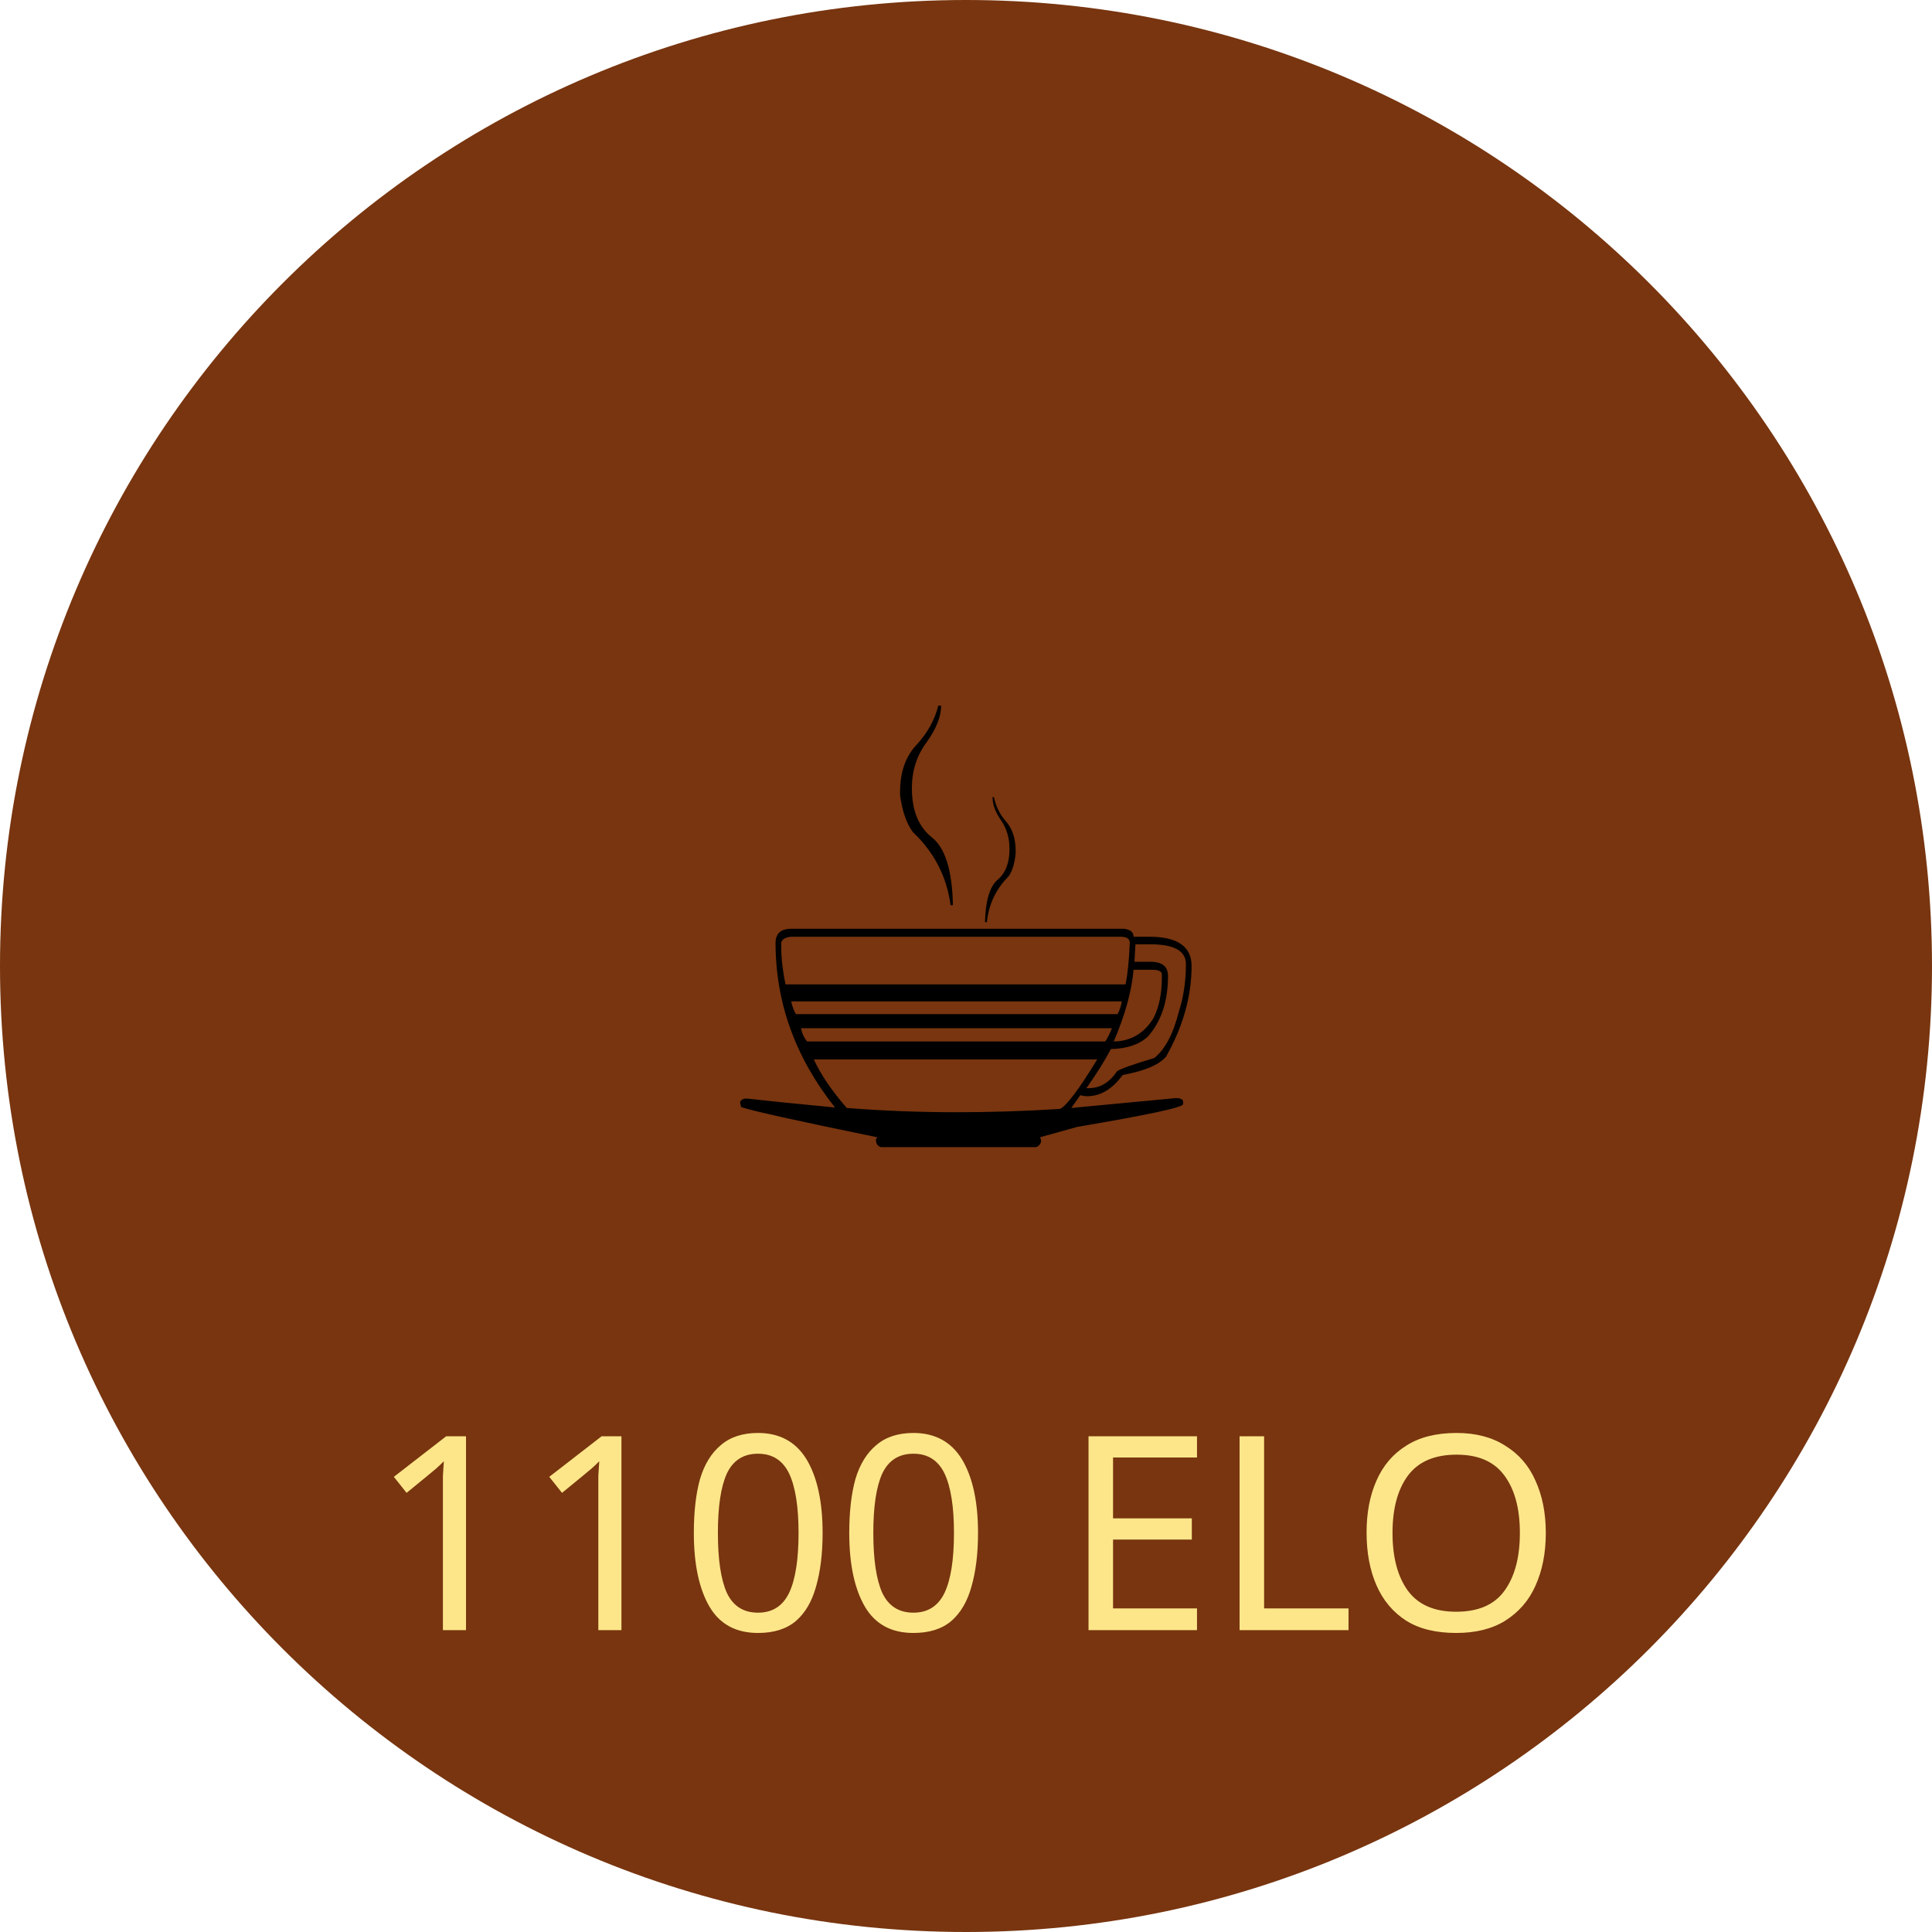
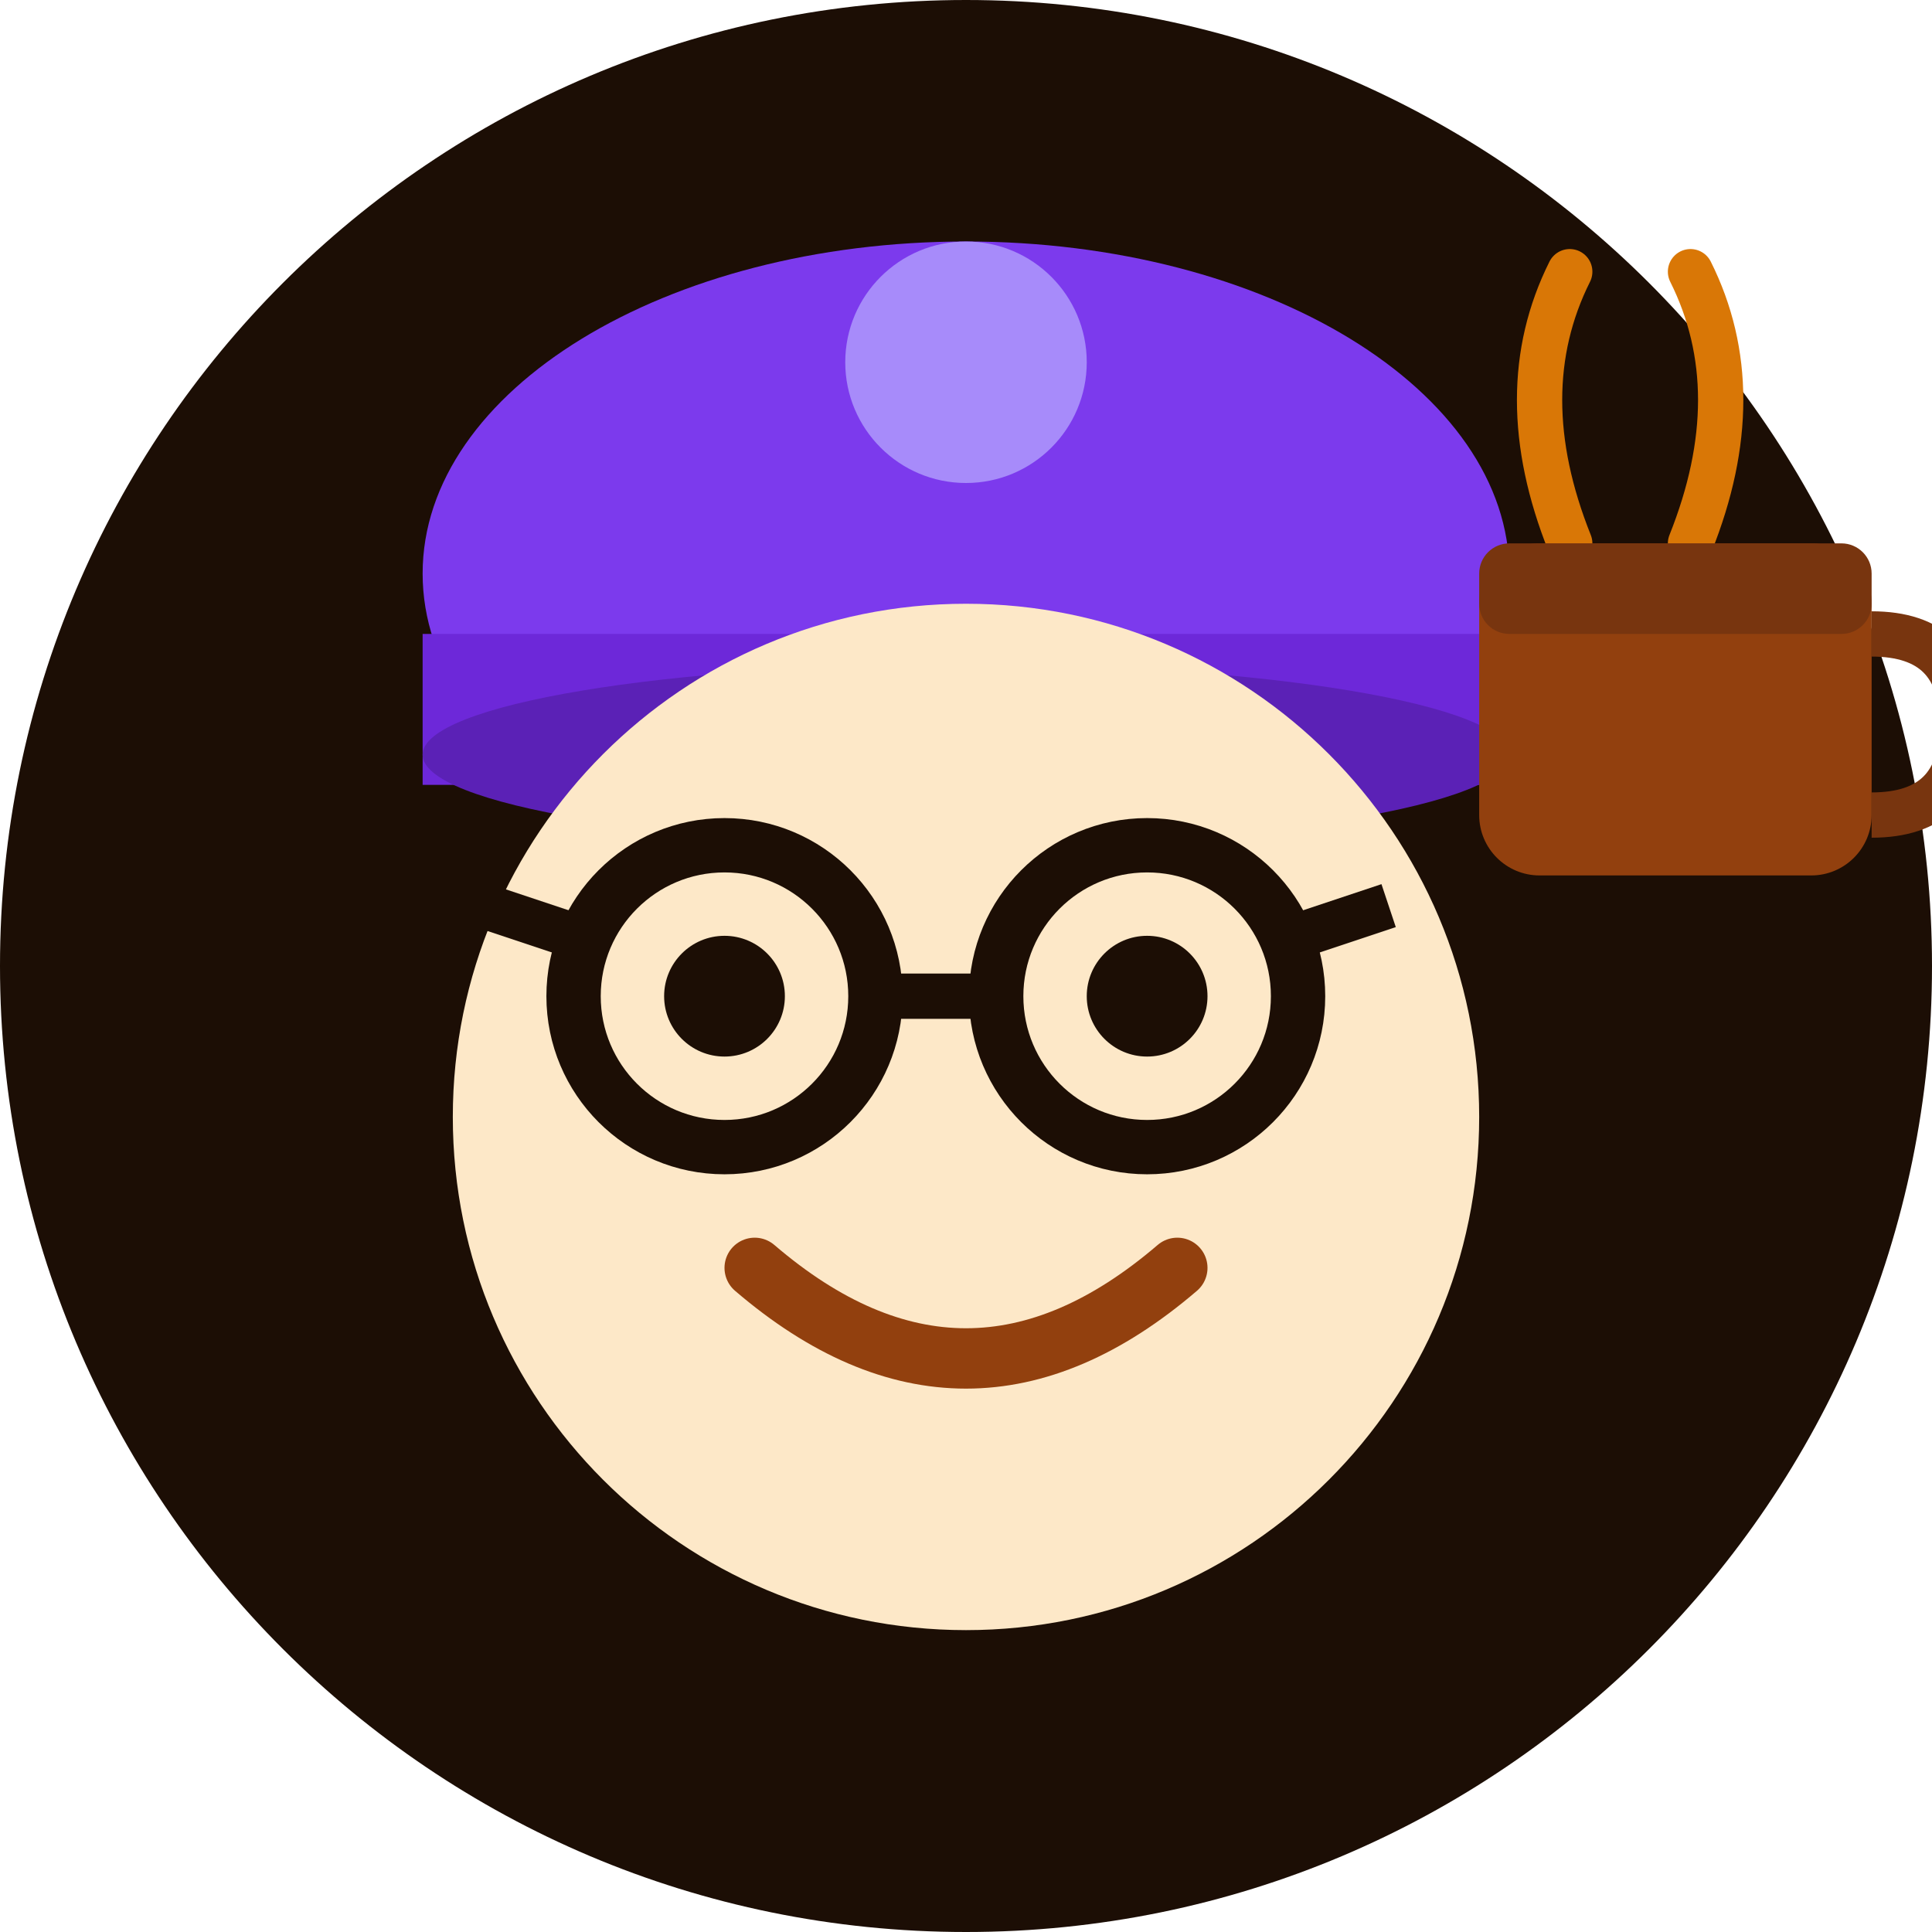
<svg xmlns="http://www.w3.org/2000/svg" viewBox="0 0 64 64">
-   <circle cx="32" cy="32" r="32" fill="#78350f" />
-   <text x="32" y="38" font-family="serif" font-size="20" text-anchor="middle">☕</text>
-   <text x="32" y="54" font-family="sans-serif" font-size="9" fill="#fde68a" text-anchor="middle">1100 ELO</text>
+   <circle cx="32" cy="32" r="32" fill="#1c0e05" />
+   <ellipse cx="32" cy="19" rx="18" ry="11" fill="#7c3aed" />
+   <rect x="14" y="21" width="36" height="5" rx="0" fill="#6d28d9" />
+   <ellipse cx="32" cy="25" rx="18" ry="3" fill="#5b21b6" />
+   <circle cx="32" cy="12" r="4" fill="#a78bfa" />
+   <circle cx="32" cy="37" r="17" fill="#fde8c8" />
+   <circle cx="24" cy="33" r="5" fill="none" stroke="#1c0e05" stroke-width="1.8" />
+   <circle cx="38" cy="33" r="5" fill="none" stroke="#1c0e05" stroke-width="1.8" />
+   <line x1="29" y1="33" x2="33" y2="33" stroke="#1c0e05" stroke-width="1.5" />
+   <line x1="19" y1="31" x2="16" y2="30" stroke="#1c0e05" stroke-width="1.5" />
+   <line x1="43" y1="31" x2="46" y2="30" stroke="#1c0e05" stroke-width="1.5" />
+   <circle cx="24" cy="33" r="2" fill="#1c0e05" />
+   <circle cx="38" cy="33" r="2" fill="#1c0e05" />
+   <path d="M 25 42 Q 32 48 39 42" fill="none" stroke="#92400e" stroke-width="2" stroke-linecap="round" />
+   <path d="M 52 18 Q 50 13 52 9" fill="none" stroke="#d97706" stroke-width="1.5" stroke-linecap="round" />
+   <path d="M 56 18 Q 58 13 56 9" fill="none" stroke="#d97706" stroke-width="1.5" stroke-linecap="round" />
+   <rect x="49" y="18" width="13" height="11" rx="2" fill="#92400e" />
+   <rect x="49" y="18" width="13" height="3" rx="1" fill="#78350f" />
+   <path d="M 62 21 Q 65 21 65 24 Q 65 27 62 27" fill="none" stroke="#78350f" stroke-width="1.5" />
</svg>
